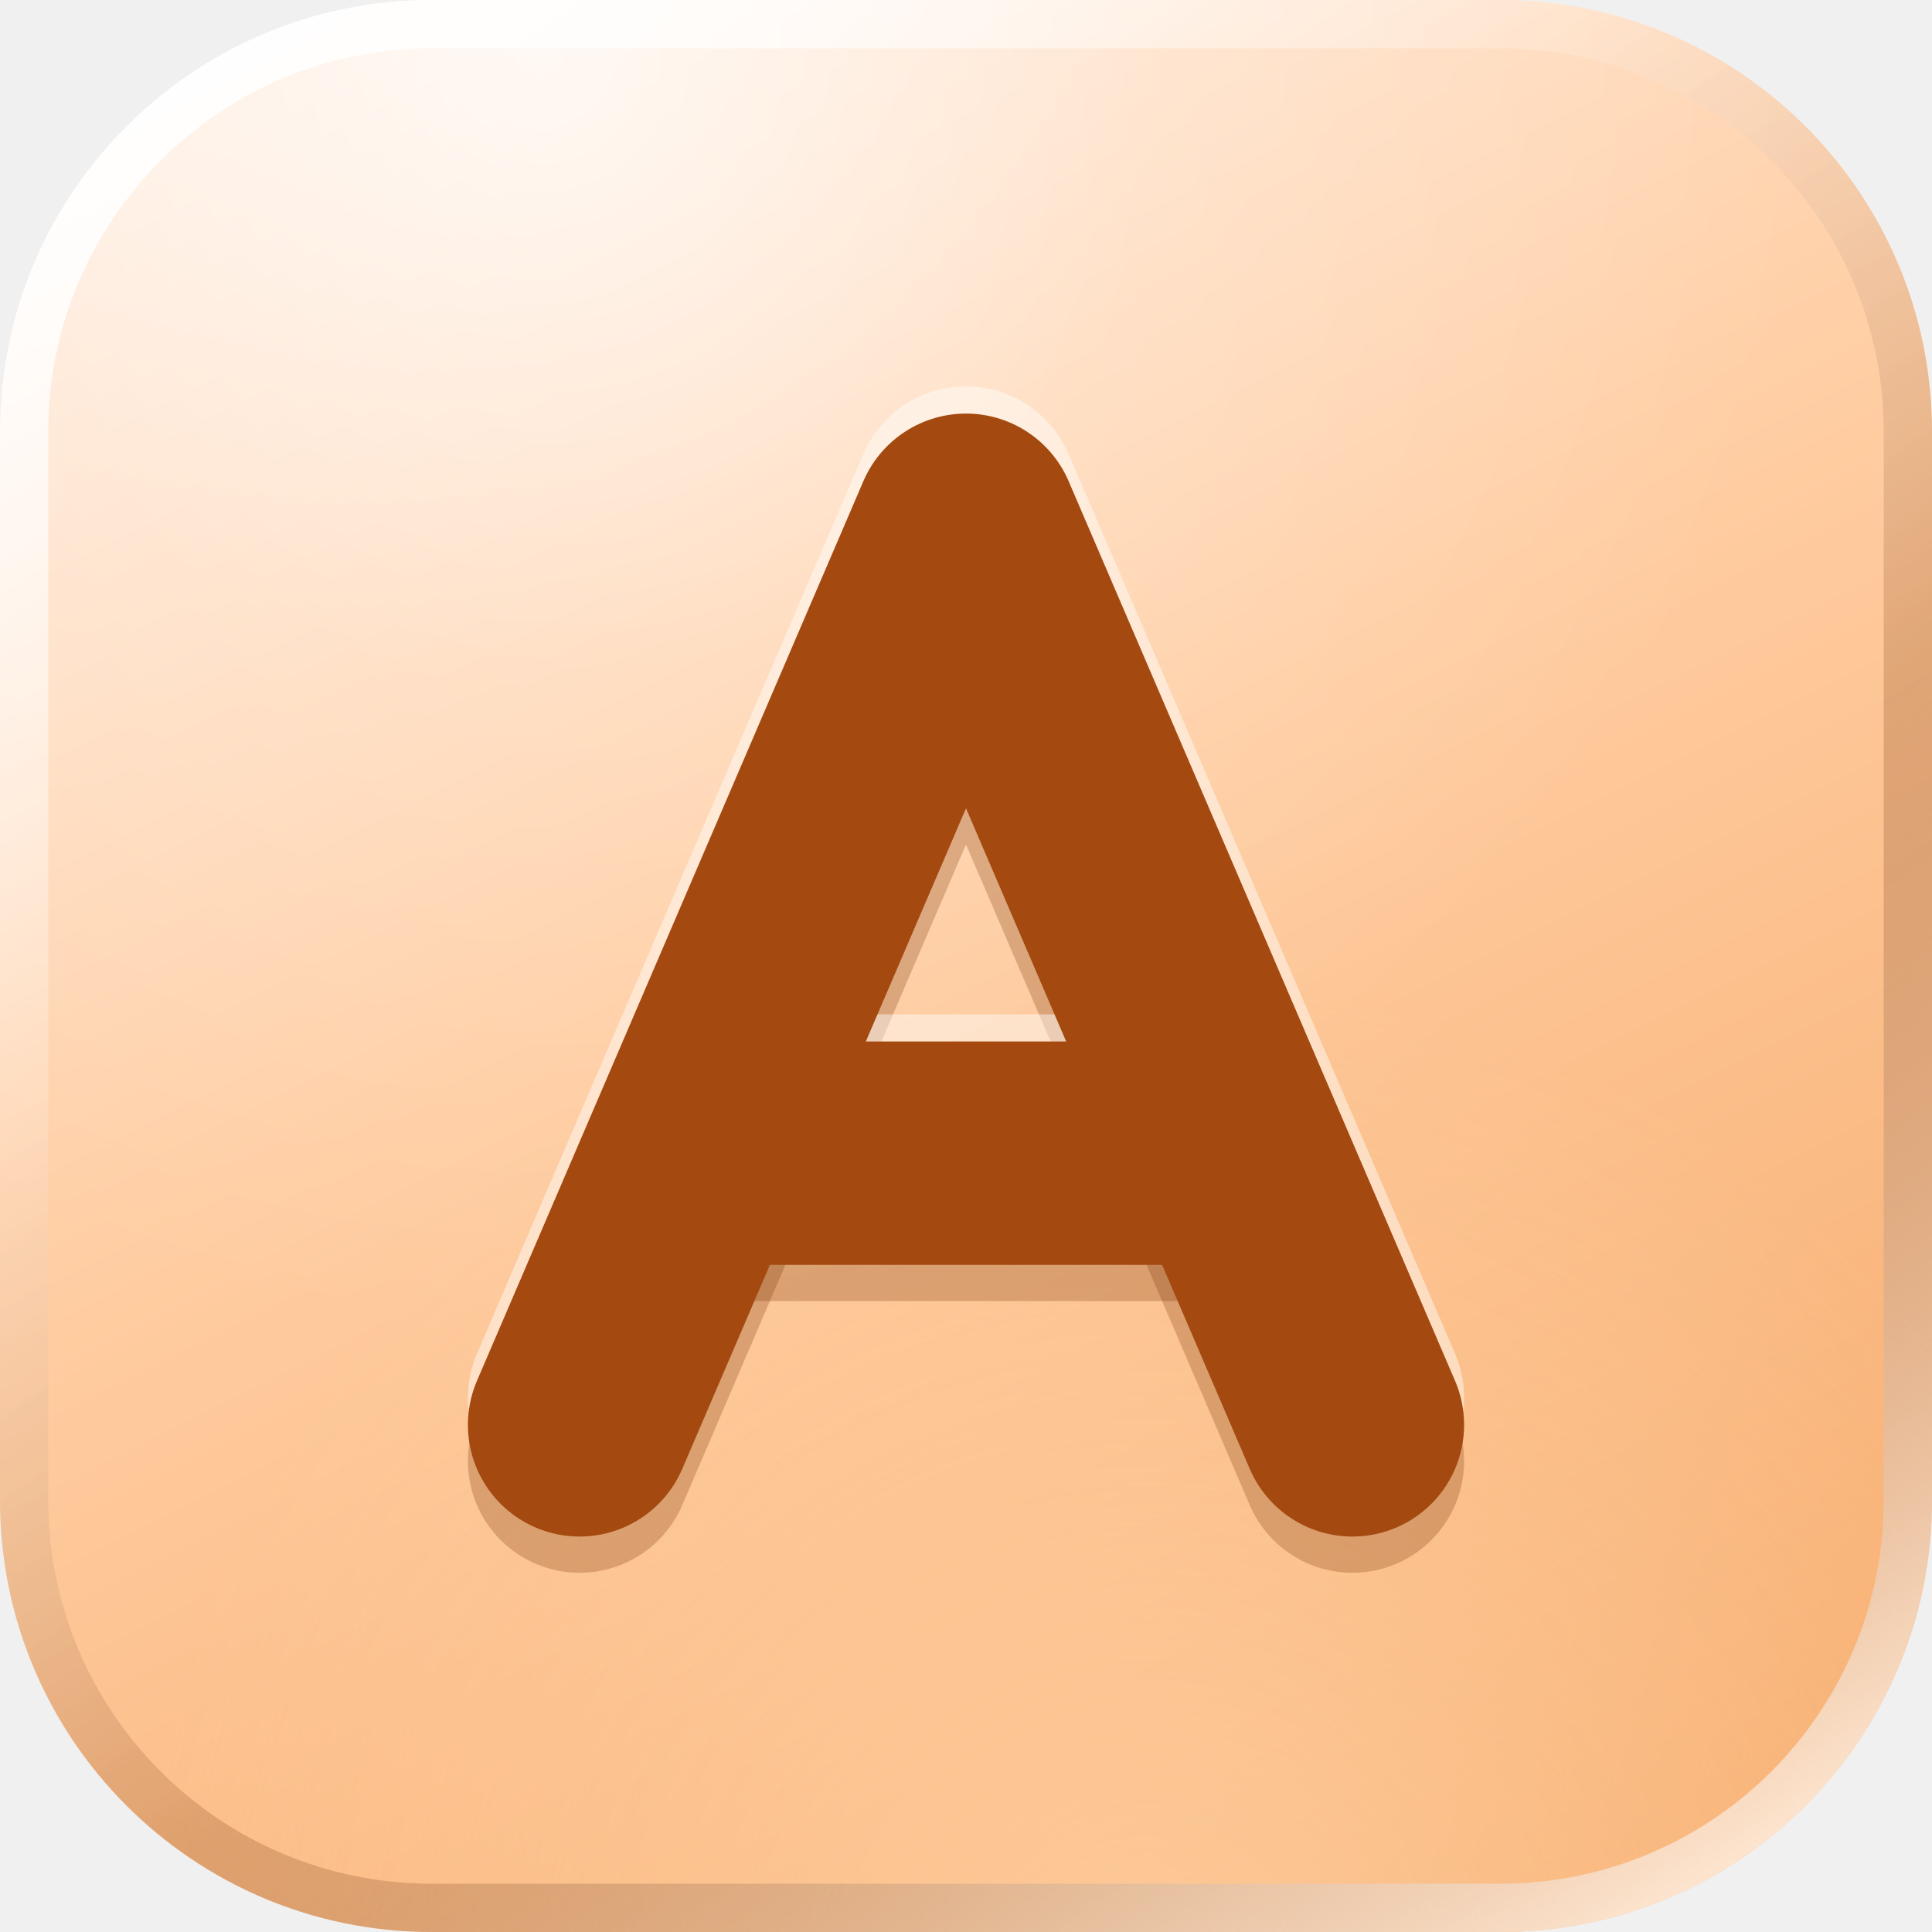
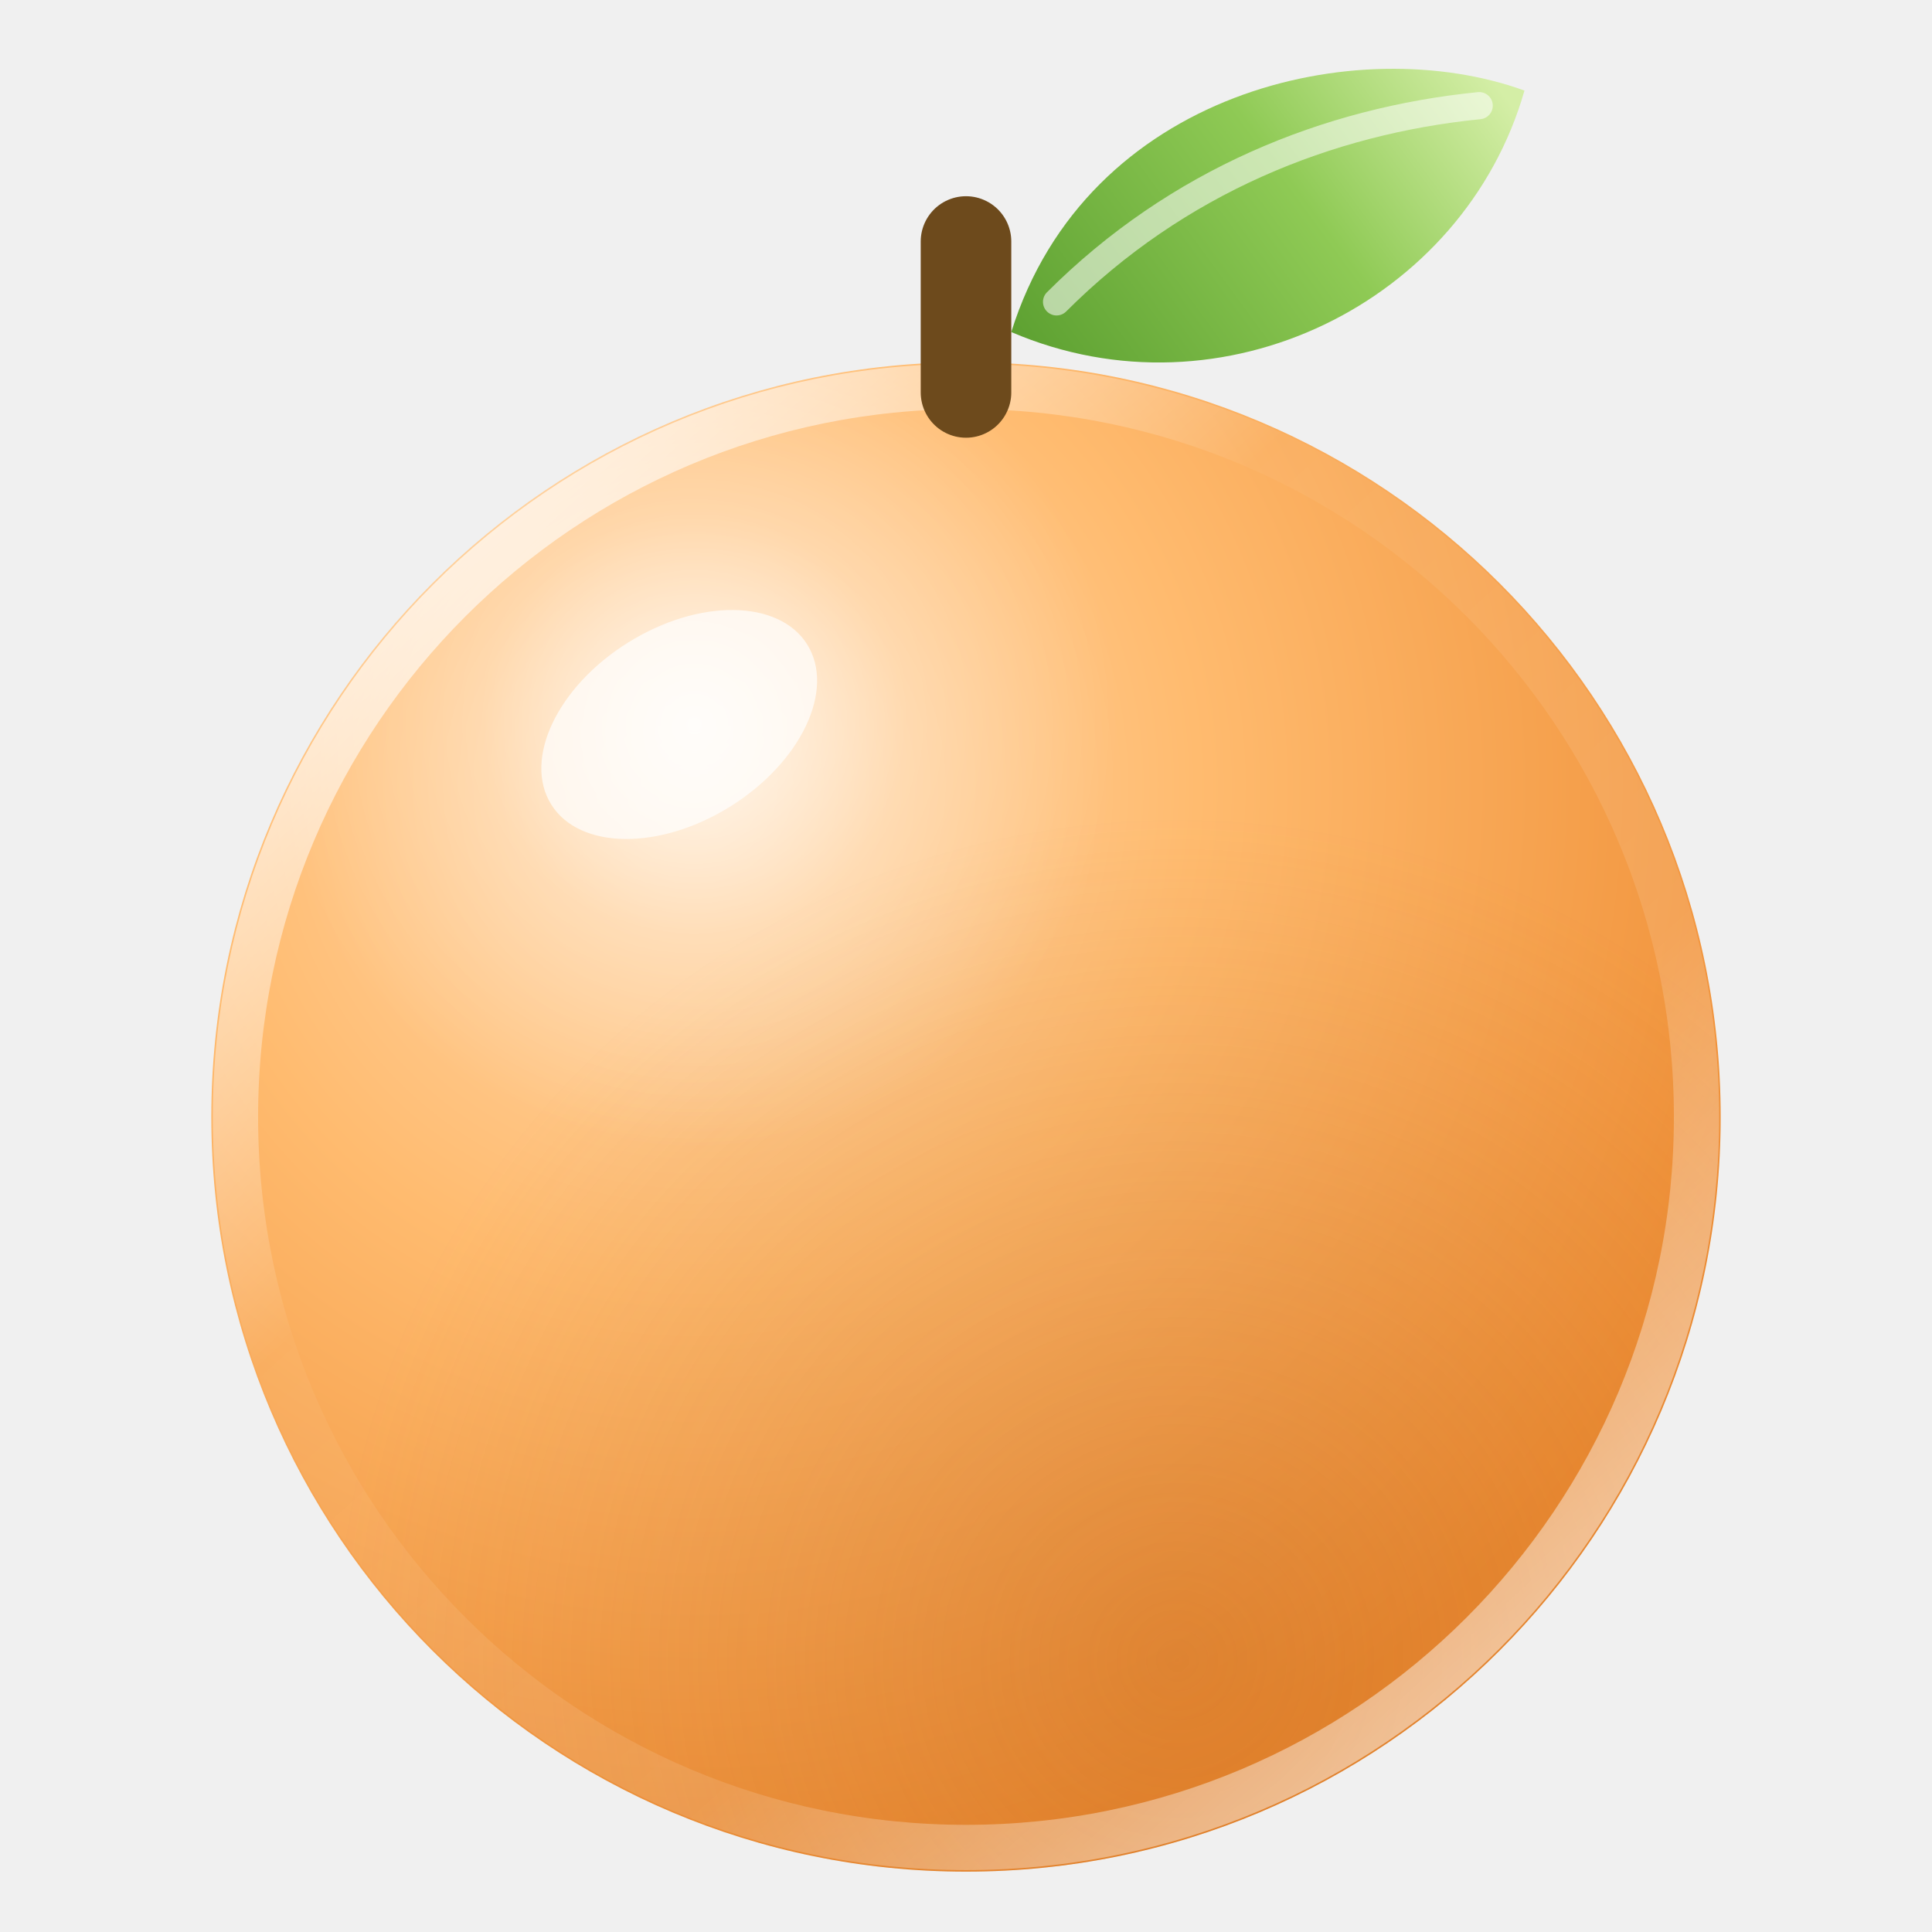
<svg xmlns="http://www.w3.org/2000/svg" viewBox="0 0 64 64">
  <defs>
-     <linearGradient id="body" x1="16" y1="0" x2="48" y2="64" gradientUnits="userSpaceOnUse">
-       <stop offset="0" stop-color="#ffeada" />
-       <stop offset="0.45" stop-color="#ffcda2" />
-       <stop offset="1" stop-color="#f7ad6e" />
+     <radialGradient id="flesh" cx="23" cy="26" r="37" gradientUnits="userSpaceOnUse">
+       <stop offset="0" stop-color="#ffdcb4" />
+       <stop offset="0.45" stop-color="#ffbb6f" />
+       <stop offset="1" stop-color="#ef8f36" />
+     </radialGradient>
+     <radialGradient id="gleam" cx="23" cy="24" r="14" gradientUnits="userSpaceOnUse">
+       <stop offset="0" stop-color="#ffffff" stop-opacity="0.8" />
+       <stop offset="0.5" stop-color="#ffffff" stop-opacity="0.25" />
+       <stop offset="1" stop-color="#ffffff" stop-opacity="0" />
+     </radialGradient>
+     <radialGradient id="shade" cx="39" cy="55" r="28" gradientUnits="userSpaceOnUse">
+       <stop offset="0" stop-color="#b95d14" stop-opacity="0.34" />
+       <stop offset="1" stop-color="#b95d14" stop-opacity="0" />
+     </radialGradient>
+     <linearGradient id="rim" x1="12" y1="14" x2="52" y2="58" gradientUnits="userSpaceOnUse">
+       <stop offset="0" stop-color="#ffffff" stop-opacity="0.9" />
+       <stop offset="0.35" stop-color="#ffffff" stop-opacity="0.04" />
+       <stop offset="0.7" stop-color="#ffffff" stop-opacity="0.12" />
+       <stop offset="1" stop-color="#ffffff" stop-opacity="0.6" />
    </linearGradient>
-     <radialGradient id="sheen" cx="18" cy="2" r="54" gradientUnits="userSpaceOnUse">
-       <stop offset="0" stop-color="#ffffff" stop-opacity="0.72" />
-       <stop offset="0.38" stop-color="#ffffff" stop-opacity="0.2" />
-       <stop offset="0.78" stop-color="#ffffff" stop-opacity="0" />
-     </radialGradient>
-     <radialGradient id="pool" cx="38" cy="66" r="34" gradientUnits="userSpaceOnUse">
-       <stop offset="0" stop-color="#ffd9b0" stop-opacity="0.6" />
-       <stop offset="1" stop-color="#ffd9b0" stop-opacity="0" />
-     </radialGradient>
-     <linearGradient id="rim" x1="10" y1="0" x2="54" y2="64" gradientUnits="userSpaceOnUse">
-       <stop offset="0" stop-color="#ffffff" stop-opacity="0.95" />
-       <stop offset="0.32" stop-color="#ffffff" stop-opacity="0.18" />
-       <stop offset="0.62" stop-color="#7a3406" stop-opacity="0.22" />
-       <stop offset="1" stop-color="#ffffff" stop-opacity="0.62" />
+     <linearGradient id="leaf" x1="34" y1="13" x2="49" y2="2" gradientUnits="userSpaceOnUse">
+       <stop offset="0" stop-color="#5a9e2f" />
+       <stop offset="0.6" stop-color="#8fca55" />
+       <stop offset="1" stop-color="#d4eea6" />
    </linearGradient>
-     <clipPath id="tile">
-       <rect width="64" height="64" rx="14.3" />
+     <clipPath id="orb">
+       <circle cx="32" cy="37" r="25" />
    </clipPath>
  </defs>
-   <rect width="64" height="64" rx="14.3" fill="url(#body)" />
-   <g clip-path="url(#tile)">
-     <rect width="64" height="64" fill="url(#pool)" />
-     <rect width="64" height="64" fill="url(#sheen)" />
+   <circle cx="32" cy="37" r="25" fill="url(#flesh)" />
+   <g clip-path="url(#orb)">
+     <rect width="64" height="64" fill="url(#shade)" />
+     <rect width="64" height="64" fill="url(#gleam)" />
  </g>
-   <g fill="none" stroke-width="7.4" stroke-linecap="round" stroke-linejoin="round">
-     <g stroke="#7a3406" stroke-opacity="0.26" transform="translate(0 1.2)">
-       <path d="M19.2 47.2 L32 17.4 L44.8 47.2" />
-       <path d="M24.6 38.2 H39.4" />
-     </g>
-     <g stroke="#ffffff" stroke-opacity="0.45" transform="translate(0 -0.9)">
-       <path d="M19.2 47.2 L32 17.4 L44.8 47.2" />
-       <path d="M24.6 38.2 H39.4" />
-     </g>
-     <g stroke="#a4490f">
-       <path d="M19.2 47.2 L32 17.4 L44.8 47.2" />
-       <path d="M24.6 38.2 H39.4" />
-     </g>
-   </g>
-   <rect x="0.8" y="0.8" width="62.4" height="62.4" rx="13.5" fill="none" stroke="url(#rim)" stroke-width="1.6" />
+   <ellipse cx="22.5" cy="24" rx="5" ry="3.2" fill="#ffffff" fill-opacity="0.7" transform="rotate(-32 22.5 24)" />
+   <circle cx="32" cy="37" r="24.2" fill="none" stroke="url(#rim)" stroke-width="1.5" />
+   <path d="M32 13 V8" stroke="#6d4a1c" stroke-width="3" stroke-linecap="round" />
+   <path d="M33.5 11 C36 3 45 1 50.5 3 C48.5 10 40.5 14 33.5 11 Z" fill="url(#leaf)" />
+   <path d="M35 10 C39 6 44 4 49 3.5" fill="none" stroke="#ffffff" stroke-opacity="0.55" stroke-width="0.9" stroke-linecap="round" />
</svg>
